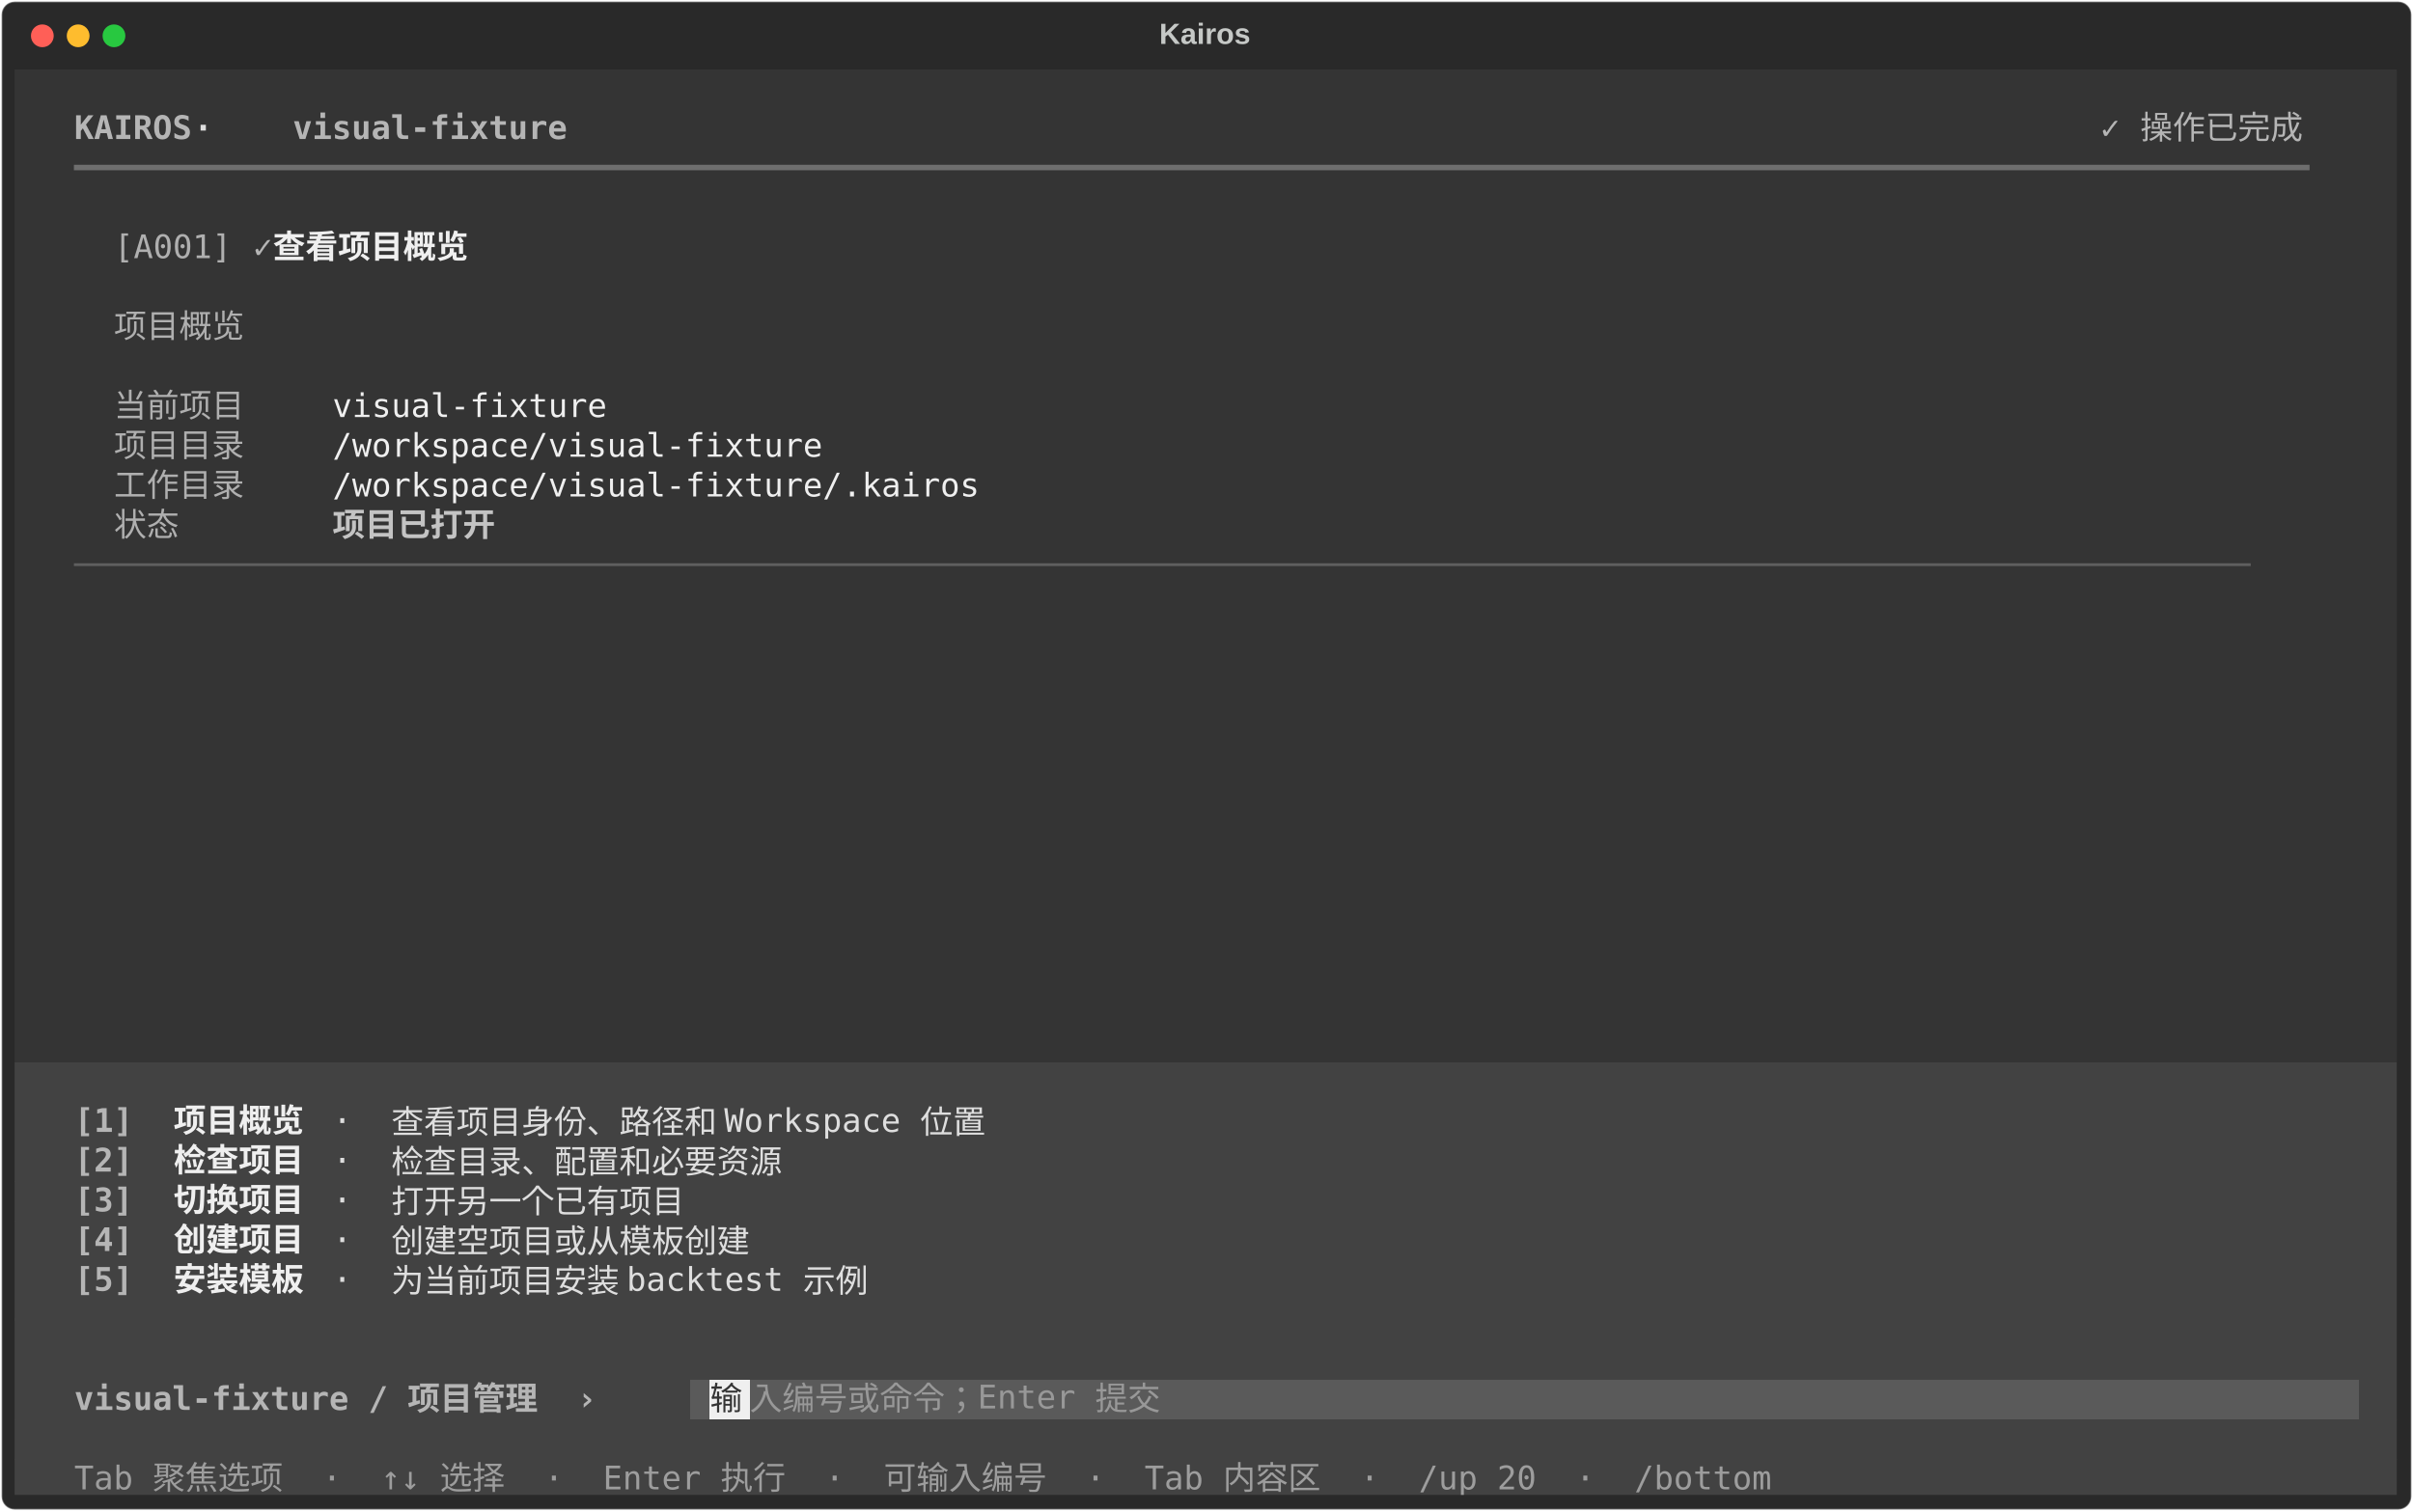
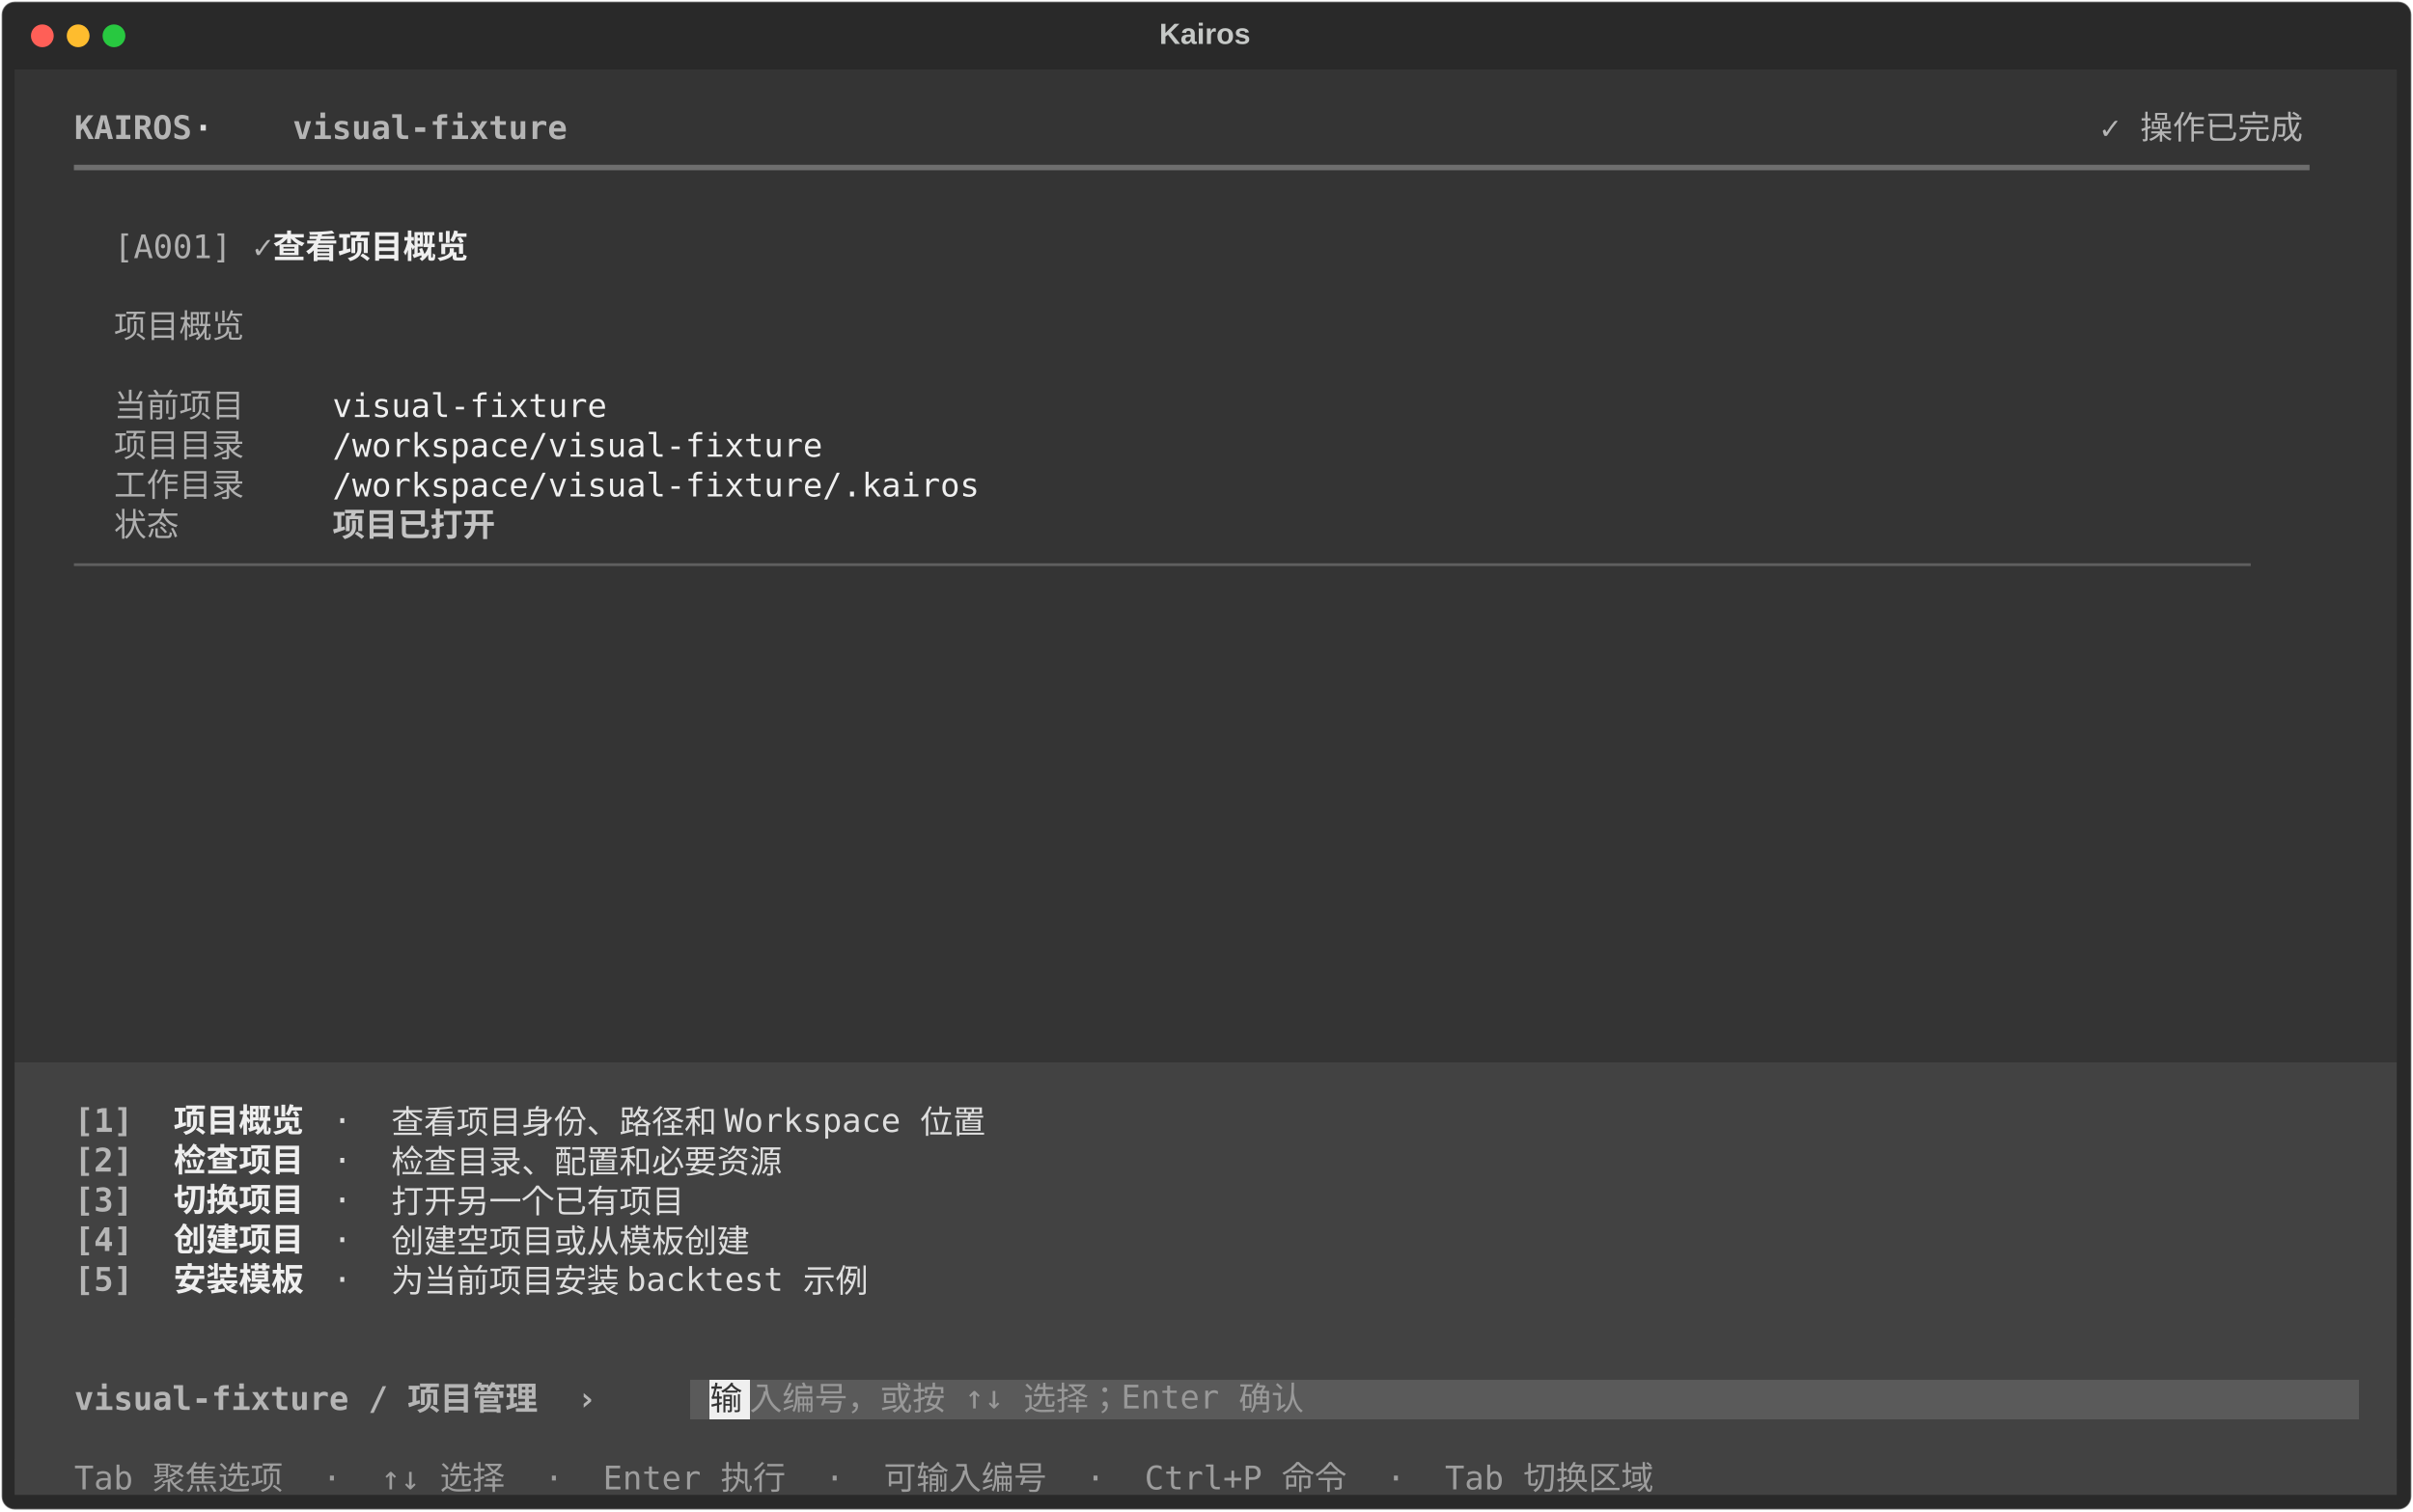
<svg xmlns="http://www.w3.org/2000/svg" class="rich-terminal" viewBox="0 0 1482 928.4">
  <style>

    @font-face {
        font-family: "Fira Code";
        src: local("FiraCode-Regular"),
                url("https://cdnjs.cloudflare.com/ajax/libs/firacode/6.2.0/woff2/FiraCode-Regular.woff2") format("woff2"),
                url("https://cdnjs.cloudflare.com/ajax/libs/firacode/6.2.0/woff/FiraCode-Regular.woff") format("woff");
        font-style: normal;
        font-weight: 400;
    }
    @font-face {
        font-family: "Fira Code";
        src: local("FiraCode-Bold"),
                url("https://cdnjs.cloudflare.com/ajax/libs/firacode/6.2.0/woff2/FiraCode-Bold.woff2") format("woff2"),
                url("https://cdnjs.cloudflare.com/ajax/libs/firacode/6.2.0/woff/FiraCode-Bold.woff") format("woff");
        font-style: bold;
        font-weight: 700;
    }

    .terminal-matrix {
        font-family: Fira Code, monospace;
        font-size: 20px;
        line-height: 24.4px;
        font-variant-east-asian: full-width;
    }

    .terminal-title {
        font-size: 18px;
        font-weight: bold;
        font-family: arial;
    }

    .terminal-r1 { fill: #c5c8c6 }
.terminal-r2 { fill: #b5b5b5;font-weight: bold }
.terminal-r3 { fill: #dedede;font-weight: bold }
.terminal-r4 { fill: #b5b5b5 }
.terminal-r5 { fill: #6e6e6e }
.terminal-r6 { fill: #afafaf }
.terminal-r7 { fill: #efefef;font-weight: bold }
.terminal-r8 { fill: #efefef }
.terminal-r9 { fill: #c3c3c3;font-weight: bold }
.terminal-r10 { fill: #5f5f5f }
.terminal-r11 { fill: #dedede }
.terminal-r12 { fill: #424242 }
.terminal-r13 { fill: #343434 }
.terminal-r14 { fill: #989898 }
.terminal-r15 { fill: #9d9d9d }
    </style>
  <defs>
    <clipPath id="terminal-clip-terminal">
      <rect x="0" y="0" width="1463.0" height="877.4" />
    </clipPath>
    <clipPath id="terminal-line-0">
      <rect x="0" y="1.5" width="1464" height="24.65" />
    </clipPath>
    <clipPath id="terminal-line-1">
      <rect x="0" y="25.9" width="1464" height="24.65" />
    </clipPath>
    <clipPath id="terminal-line-2">
      <rect x="0" y="50.3" width="1464" height="24.65" />
    </clipPath>
    <clipPath id="terminal-line-3">
      <rect x="0" y="74.7" width="1464" height="24.65" />
    </clipPath>
    <clipPath id="terminal-line-4">
      <rect x="0" y="99.1" width="1464" height="24.65" />
    </clipPath>
    <clipPath id="terminal-line-5">
      <rect x="0" y="123.5" width="1464" height="24.65" />
    </clipPath>
    <clipPath id="terminal-line-6">
      <rect x="0" y="147.9" width="1464" height="24.65" />
    </clipPath>
    <clipPath id="terminal-line-7">
      <rect x="0" y="172.3" width="1464" height="24.65" />
    </clipPath>
    <clipPath id="terminal-line-8">
      <rect x="0" y="196.7" width="1464" height="24.65" />
    </clipPath>
    <clipPath id="terminal-line-9">
      <rect x="0" y="221.1" width="1464" height="24.65" />
    </clipPath>
    <clipPath id="terminal-line-10">
      <rect x="0" y="245.5" width="1464" height="24.65" />
    </clipPath>
    <clipPath id="terminal-line-11">
      <rect x="0" y="269.9" width="1464" height="24.65" />
    </clipPath>
    <clipPath id="terminal-line-12">
      <rect x="0" y="294.3" width="1464" height="24.65" />
    </clipPath>
    <clipPath id="terminal-line-13">
      <rect x="0" y="318.7" width="1464" height="24.65" />
    </clipPath>
    <clipPath id="terminal-line-14">
      <rect x="0" y="343.1" width="1464" height="24.65" />
    </clipPath>
    <clipPath id="terminal-line-15">
      <rect x="0" y="367.5" width="1464" height="24.65" />
    </clipPath>
    <clipPath id="terminal-line-16">
      <rect x="0" y="391.9" width="1464" height="24.65" />
    </clipPath>
    <clipPath id="terminal-line-17">
      <rect x="0" y="416.3" width="1464" height="24.65" />
    </clipPath>
    <clipPath id="terminal-line-18">
      <rect x="0" y="440.7" width="1464" height="24.65" />
    </clipPath>
    <clipPath id="terminal-line-19">
      <rect x="0" y="465.1" width="1464" height="24.65" />
    </clipPath>
    <clipPath id="terminal-line-20">
      <rect x="0" y="489.5" width="1464" height="24.65" />
    </clipPath>
    <clipPath id="terminal-line-21">
      <rect x="0" y="513.9" width="1464" height="24.65" />
    </clipPath>
    <clipPath id="terminal-line-22">
      <rect x="0" y="538.3" width="1464" height="24.65" />
    </clipPath>
    <clipPath id="terminal-line-23">
      <rect x="0" y="562.7" width="1464" height="24.65" />
    </clipPath>
    <clipPath id="terminal-line-24">
      <rect x="0" y="587.1" width="1464" height="24.65" />
    </clipPath>
    <clipPath id="terminal-line-25">
      <rect x="0" y="611.5" width="1464" height="24.65" />
    </clipPath>
    <clipPath id="terminal-line-26">
      <rect x="0" y="635.9" width="1464" height="24.65" />
    </clipPath>
    <clipPath id="terminal-line-27">
      <rect x="0" y="660.3" width="1464" height="24.65" />
    </clipPath>
    <clipPath id="terminal-line-28">
      <rect x="0" y="684.7" width="1464" height="24.65" />
    </clipPath>
    <clipPath id="terminal-line-29">
      <rect x="0" y="709.1" width="1464" height="24.65" />
    </clipPath>
    <clipPath id="terminal-line-30">
      <rect x="0" y="733.5" width="1464" height="24.65" />
    </clipPath>
    <clipPath id="terminal-line-31">
      <rect x="0" y="757.9" width="1464" height="24.65" />
    </clipPath>
    <clipPath id="terminal-line-32">
      <rect x="0" y="782.3" width="1464" height="24.65" />
    </clipPath>
    <clipPath id="terminal-line-33">
      <rect x="0" y="806.7" width="1464" height="24.65" />
    </clipPath>
    <clipPath id="terminal-line-34">
      <rect x="0" y="831.1" width="1464" height="24.65" />
    </clipPath>
  </defs>
  <rect fill="#292929" stroke="rgba(255,255,255,0.35)" stroke-width="1" x="1" y="1" width="1480" height="926.4" rx="8" />
  <text class="terminal-title" fill="#c5c8c6" text-anchor="middle" x="740" y="27">Kairos</text>
  <g transform="translate(26,22)">
    <circle cx="0" cy="0" r="7" fill="#ff5f57" />
    <circle cx="22" cy="0" r="7" fill="#febc2e" />
    <circle cx="44" cy="0" r="7" fill="#28c840" />
  </g>
  <g transform="translate(9, 41)" clip-path="url(#terminal-clip-terminal)">
    <rect fill="#343434" x="0" y="1.5" width="1464" height="24.65" shape-rendering="crispEdges" />
    <rect fill="#343434" x="0" y="25.9" width="36.6" height="24.65" shape-rendering="crispEdges" />
    <rect fill="#343434" x="36.6" y="25.9" width="73.2" height="24.65" shape-rendering="crispEdges" />
    <rect fill="#343434" x="109.8" y="25.9" width="61" height="24.65" shape-rendering="crispEdges" />
    <rect fill="#343434" x="170.8" y="25.9" width="170.8" height="24.65" shape-rendering="crispEdges" />
    <rect fill="#343434" x="341.6" y="25.9" width="939.4" height="24.65" shape-rendering="crispEdges" />
    <rect fill="#343434" x="1281" y="25.9" width="12.2" height="24.65" shape-rendering="crispEdges" />
    <rect fill="#343434" x="1293.2" y="25.9" width="12.2" height="24.65" shape-rendering="crispEdges" />
    <rect fill="#343434" x="1305.4" y="25.9" width="122" height="24.65" shape-rendering="crispEdges" />
    <rect fill="#343434" x="1427.4" y="25.9" width="36.6" height="24.65" shape-rendering="crispEdges" />
    <rect fill="#343434" x="0" y="50.3" width="36.6" height="24.65" shape-rendering="crispEdges" />
    <rect fill="#343434" x="36.6" y="50.3" width="1390.8" height="24.65" shape-rendering="crispEdges" />
    <rect fill="#343434" x="1427.4" y="50.3" width="36.6" height="24.65" shape-rendering="crispEdges" />
    <rect fill="#343434" x="0" y="74.7" width="1464" height="24.65" shape-rendering="crispEdges" />
    <rect fill="#343434" x="0" y="99.1" width="36.6" height="24.65" shape-rendering="crispEdges" />
    <rect fill="#343434" x="36.6" y="99.1" width="12.2" height="24.65" shape-rendering="crispEdges" />
    <rect fill="#343434" x="48.8" y="99.1" width="12.2" height="24.65" shape-rendering="crispEdges" />
    <rect fill="#343434" x="61" y="99.1" width="85.4" height="24.65" shape-rendering="crispEdges" />
    <rect fill="#343434" x="146.4" y="99.1" width="12.2" height="24.65" shape-rendering="crispEdges" />
    <rect fill="#343434" x="158.6" y="99.1" width="158.6" height="24.65" shape-rendering="crispEdges" />
    <rect fill="#343434" x="317.2" y="99.1" width="1085.8" height="24.65" shape-rendering="crispEdges" />
    <rect fill="#343434" x="1403" y="99.1" width="61" height="24.65" shape-rendering="crispEdges" />
    <rect fill="#343434" x="0" y="123.5" width="36.6" height="24.65" shape-rendering="crispEdges" />
    <rect fill="#343434" x="36.6" y="123.5" width="1366.4" height="24.65" shape-rendering="crispEdges" />
    <rect fill="#343434" x="1403" y="123.5" width="61" height="24.65" shape-rendering="crispEdges" />
    <rect fill="#343434" x="0" y="147.9" width="36.6" height="24.65" shape-rendering="crispEdges" />
    <rect fill="#343434" x="36.6" y="147.9" width="24.4" height="24.65" shape-rendering="crispEdges" />
    <rect fill="#343434" x="61" y="147.9" width="1329.8" height="24.65" shape-rendering="crispEdges" />
    <rect fill="#343434" x="1390.8" y="147.9" width="12.2" height="24.65" shape-rendering="crispEdges" />
    <rect fill="#343434" x="1403" y="147.9" width="61" height="24.65" shape-rendering="crispEdges" />
    <rect fill="#343434" x="0" y="172.3" width="36.6" height="24.65" shape-rendering="crispEdges" />
    <rect fill="#343434" x="36.6" y="172.3" width="1366.4" height="24.65" shape-rendering="crispEdges" />
    <rect fill="#343434" x="1403" y="172.3" width="61" height="24.65" shape-rendering="crispEdges" />
    <rect fill="#343434" x="0" y="196.7" width="36.6" height="24.65" shape-rendering="crispEdges" />
    <rect fill="#343434" x="36.6" y="196.7" width="24.4" height="24.65" shape-rendering="crispEdges" />
    <rect fill="#343434" x="61" y="196.7" width="134.2" height="24.65" shape-rendering="crispEdges" />
    <rect fill="#343434" x="195.2" y="196.7" width="1207.8" height="24.65" shape-rendering="crispEdges" />
    <rect fill="#343434" x="1403" y="196.7" width="61" height="24.65" shape-rendering="crispEdges" />
    <rect fill="#343434" x="0" y="221.1" width="36.6" height="24.65" shape-rendering="crispEdges" />
    <rect fill="#343434" x="36.6" y="221.1" width="24.4" height="24.65" shape-rendering="crispEdges" />
    <rect fill="#343434" x="61" y="221.1" width="134.2" height="24.65" shape-rendering="crispEdges" />
    <rect fill="#343434" x="195.2" y="221.1" width="1207.8" height="24.65" shape-rendering="crispEdges" />
    <rect fill="#343434" x="1403" y="221.1" width="61" height="24.65" shape-rendering="crispEdges" />
    <rect fill="#343434" x="0" y="245.5" width="36.6" height="24.65" shape-rendering="crispEdges" />
    <rect fill="#343434" x="36.6" y="245.5" width="24.4" height="24.65" shape-rendering="crispEdges" />
    <rect fill="#343434" x="61" y="245.5" width="134.2" height="24.65" shape-rendering="crispEdges" />
    <rect fill="#343434" x="195.2" y="245.5" width="1207.8" height="24.65" shape-rendering="crispEdges" />
    <rect fill="#343434" x="1403" y="245.5" width="61" height="24.65" shape-rendering="crispEdges" />
    <rect fill="#343434" x="0" y="269.9" width="36.6" height="24.65" shape-rendering="crispEdges" />
    <rect fill="#343434" x="36.6" y="269.9" width="24.4" height="24.65" shape-rendering="crispEdges" />
    <rect fill="#343434" x="61" y="269.9" width="134.2" height="24.65" shape-rendering="crispEdges" />
    <rect fill="#343434" x="195.2" y="269.9" width="402.6" height="24.65" shape-rendering="crispEdges" />
    <rect fill="#343434" x="597.8" y="269.9" width="805.2" height="24.65" shape-rendering="crispEdges" />
    <rect fill="#343434" x="1403" y="269.9" width="61" height="24.65" shape-rendering="crispEdges" />
    <rect fill="#343434" x="0" y="294.3" width="36.6" height="24.65" shape-rendering="crispEdges" />
    <rect fill="#343434" x="36.6" y="294.3" width="1354.2" height="24.65" shape-rendering="crispEdges" />
    <rect fill="#343434" x="1390.8" y="294.3" width="12.2" height="24.65" shape-rendering="crispEdges" />
    <rect fill="#343434" x="1403" y="294.3" width="61" height="24.65" shape-rendering="crispEdges" />
    <rect fill="#343434" x="0" y="318.7" width="36.6" height="24.65" shape-rendering="crispEdges" />
    <rect fill="#343434" x="36.6" y="318.7" width="1366.4" height="24.65" shape-rendering="crispEdges" />
    <rect fill="#343434" x="1403" y="318.7" width="61" height="24.65" shape-rendering="crispEdges" />
    <rect fill="#343434" x="0" y="343.1" width="36.6" height="24.65" shape-rendering="crispEdges" />
    <rect fill="#343434" x="36.6" y="343.1" width="1366.4" height="24.65" shape-rendering="crispEdges" />
    <rect fill="#343434" x="1403" y="343.1" width="61" height="24.65" shape-rendering="crispEdges" />
    <rect fill="#343434" x="0" y="367.5" width="36.6" height="24.65" shape-rendering="crispEdges" />
    <rect fill="#343434" x="36.6" y="367.5" width="1366.4" height="24.65" shape-rendering="crispEdges" />
    <rect fill="#343434" x="1403" y="367.5" width="61" height="24.65" shape-rendering="crispEdges" />
    <rect fill="#343434" x="0" y="391.9" width="36.6" height="24.65" shape-rendering="crispEdges" />
    <rect fill="#343434" x="36.6" y="391.9" width="1366.4" height="24.65" shape-rendering="crispEdges" />
    <rect fill="#343434" x="1403" y="391.9" width="61" height="24.65" shape-rendering="crispEdges" />
    <rect fill="#343434" x="0" y="416.3" width="36.6" height="24.65" shape-rendering="crispEdges" />
    <rect fill="#343434" x="36.6" y="416.3" width="1366.4" height="24.65" shape-rendering="crispEdges" />
    <rect fill="#343434" x="1403" y="416.3" width="61" height="24.65" shape-rendering="crispEdges" />
    <rect fill="#343434" x="0" y="440.7" width="36.6" height="24.65" shape-rendering="crispEdges" />
    <rect fill="#343434" x="36.6" y="440.7" width="1366.4" height="24.65" shape-rendering="crispEdges" />
    <rect fill="#343434" x="1403" y="440.7" width="61" height="24.65" shape-rendering="crispEdges" />
    <rect fill="#343434" x="0" y="465.1" width="36.6" height="24.65" shape-rendering="crispEdges" />
    <rect fill="#343434" x="36.6" y="465.1" width="1366.4" height="24.65" shape-rendering="crispEdges" />
    <rect fill="#343434" x="1403" y="465.1" width="61" height="24.65" shape-rendering="crispEdges" />
    <rect fill="#343434" x="0" y="489.5" width="36.6" height="24.65" shape-rendering="crispEdges" />
    <rect fill="#343434" x="36.6" y="489.5" width="1366.4" height="24.65" shape-rendering="crispEdges" />
    <rect fill="#343434" x="1403" y="489.5" width="61" height="24.65" shape-rendering="crispEdges" />
    <rect fill="#343434" x="0" y="513.9" width="36.6" height="24.65" shape-rendering="crispEdges" />
    <rect fill="#343434" x="36.6" y="513.9" width="1366.4" height="24.65" shape-rendering="crispEdges" />
    <rect fill="#343434" x="1403" y="513.9" width="61" height="24.65" shape-rendering="crispEdges" />
    <rect fill="#343434" x="0" y="538.3" width="36.6" height="24.65" shape-rendering="crispEdges" />
    <rect fill="#343434" x="36.6" y="538.3" width="1366.4" height="24.65" shape-rendering="crispEdges" />
    <rect fill="#343434" x="1403" y="538.3" width="61" height="24.65" shape-rendering="crispEdges" />
    <rect fill="#343434" x="0" y="562.7" width="36.6" height="24.65" shape-rendering="crispEdges" />
    <rect fill="#343434" x="36.6" y="562.7" width="1366.4" height="24.65" shape-rendering="crispEdges" />
    <rect fill="#343434" x="1403" y="562.7" width="61" height="24.65" shape-rendering="crispEdges" />
    <rect fill="#343434" x="0" y="587.1" width="36.6" height="24.65" shape-rendering="crispEdges" />
    <rect fill="#343434" x="36.6" y="587.1" width="1366.4" height="24.65" shape-rendering="crispEdges" />
    <rect fill="#343434" x="1403" y="587.1" width="61" height="24.65" shape-rendering="crispEdges" />
    <rect fill="#424242" x="0" y="611.5" width="1464" height="24.65" shape-rendering="crispEdges" />
    <rect fill="#424242" x="0" y="635.9" width="24.4" height="24.65" shape-rendering="crispEdges" />
    <rect fill="#424242" x="24.4" y="635.9" width="12.2" height="24.65" shape-rendering="crispEdges" />
    <rect fill="#424242" x="36.6" y="635.9" width="61" height="24.65" shape-rendering="crispEdges" />
    <rect fill="#424242" x="97.6" y="635.9" width="97.6" height="24.65" shape-rendering="crispEdges" />
    <rect fill="#424242" x="195.2" y="635.9" width="488" height="24.65" shape-rendering="crispEdges" />
    <rect fill="#424242" x="683.2" y="635.9" width="756.4" height="24.65" shape-rendering="crispEdges" />
    <rect fill="#424242" x="1439.6" y="635.9" width="24.4" height="24.65" shape-rendering="crispEdges" />
    <rect fill="#424242" x="0" y="660.3" width="24.4" height="24.65" shape-rendering="crispEdges" />
    <rect fill="#424242" x="24.4" y="660.3" width="12.2" height="24.65" shape-rendering="crispEdges" />
    <rect fill="#424242" x="36.6" y="660.3" width="61" height="24.65" shape-rendering="crispEdges" />
    <rect fill="#424242" x="97.6" y="660.3" width="97.6" height="24.65" shape-rendering="crispEdges" />
    <rect fill="#424242" x="195.2" y="660.3" width="353.8" height="24.65" shape-rendering="crispEdges" />
    <rect fill="#424242" x="549" y="660.3" width="890.6" height="24.65" shape-rendering="crispEdges" />
    <rect fill="#424242" x="1439.6" y="660.3" width="24.4" height="24.65" shape-rendering="crispEdges" />
    <rect fill="#424242" x="0" y="684.7" width="24.4" height="24.65" shape-rendering="crispEdges" />
    <rect fill="#424242" x="24.4" y="684.7" width="12.2" height="24.65" shape-rendering="crispEdges" />
    <rect fill="#424242" x="36.6" y="684.7" width="61" height="24.65" shape-rendering="crispEdges" />
    <rect fill="#424242" x="97.6" y="684.7" width="97.6" height="24.65" shape-rendering="crispEdges" />
    <rect fill="#424242" x="195.2" y="684.7" width="280.6" height="24.65" shape-rendering="crispEdges" />
    <rect fill="#424242" x="475.8" y="684.7" width="963.8" height="24.65" shape-rendering="crispEdges" />
    <rect fill="#424242" x="1439.6" y="684.7" width="24.4" height="24.65" shape-rendering="crispEdges" />
    <rect fill="#424242" x="0" y="709.1" width="24.4" height="24.65" shape-rendering="crispEdges" />
    <rect fill="#424242" x="24.4" y="709.1" width="12.2" height="24.65" shape-rendering="crispEdges" />
    <rect fill="#424242" x="36.6" y="709.1" width="61" height="24.65" shape-rendering="crispEdges" />
    <rect fill="#424242" x="97.6" y="709.1" width="97.6" height="24.65" shape-rendering="crispEdges" />
    <rect fill="#424242" x="195.2" y="709.1" width="329.4" height="24.65" shape-rendering="crispEdges" />
    <rect fill="#424242" x="524.6" y="709.1" width="915" height="24.65" shape-rendering="crispEdges" />
    <rect fill="#424242" x="1439.6" y="709.1" width="24.4" height="24.65" shape-rendering="crispEdges" />
    <rect fill="#424242" x="0" y="733.5" width="24.4" height="24.65" shape-rendering="crispEdges" />
    <rect fill="#424242" x="24.4" y="733.5" width="12.2" height="24.65" shape-rendering="crispEdges" />
    <rect fill="#424242" x="36.6" y="733.5" width="61" height="24.65" shape-rendering="crispEdges" />
    <rect fill="#424242" x="97.6" y="733.5" width="97.6" height="24.65" shape-rendering="crispEdges" />
    <rect fill="#424242" x="195.2" y="733.5" width="402.6" height="24.65" shape-rendering="crispEdges" />
    <rect fill="#424242" x="597.8" y="733.5" width="841.8" height="24.65" shape-rendering="crispEdges" />
    <rect fill="#424242" x="1439.6" y="733.5" width="24.4" height="24.65" shape-rendering="crispEdges" />
    <rect fill="#424242" x="0" y="757.9" width="1464" height="24.65" shape-rendering="crispEdges" />
    <rect fill="#424242" x="0" y="782.3" width="36.6" height="24.65" shape-rendering="crispEdges" />
    <rect fill="#424242" x="36.6" y="782.3" width="341.6" height="24.65" shape-rendering="crispEdges" />
    <rect fill="#424242" x="378.2" y="782.3" width="1085.8" height="24.65" shape-rendering="crispEdges" />
    <rect fill="#424242" x="0" y="806.7" width="36.6" height="24.65" shape-rendering="crispEdges" />
    <rect fill="#424242" x="36.6" y="806.7" width="341.6" height="24.65" shape-rendering="crispEdges" />
    <rect fill="#424242" x="378.2" y="806.7" width="36.6" height="24.65" shape-rendering="crispEdges" />
    <rect fill="#5a5a5a" x="414.8" y="806.7" width="12.2" height="24.65" shape-rendering="crispEdges" />
    <rect fill="#efefef" x="427" y="806.7" width="24.4" height="24.65" shape-rendering="crispEdges" />
-     <rect fill="#5a5a5a" x="451.4" y="806.7" width="292.8" height="24.65" shape-rendering="crispEdges" />
-     <rect fill="#5a5a5a" x="744.2" y="806.7" width="683.2" height="24.65" shape-rendering="crispEdges" />
+     <rect fill="#5a5a5a" x="451.4" y="806.7" width="390.4" height="24.65" shape-rendering="crispEdges" />
+     <rect fill="#5a5a5a" x="841.8" y="806.7" width="585.6" height="24.65" shape-rendering="crispEdges" />
    <rect fill="#5a5a5a" x="1427.4" y="806.7" width="12.2" height="24.65" shape-rendering="crispEdges" />
    <rect fill="#424242" x="1439.6" y="806.7" width="24.4" height="24.65" shape-rendering="crispEdges" />
    <rect fill="#424242" x="0" y="831.1" width="36.6" height="24.65" shape-rendering="crispEdges" />
    <rect fill="#424242" x="36.6" y="831.1" width="341.6" height="24.65" shape-rendering="crispEdges" />
    <rect fill="#424242" x="378.2" y="831.1" width="1085.8" height="24.65" shape-rendering="crispEdges" />
    <rect fill="#424242" x="0" y="855.5" width="36.6" height="24.65" shape-rendering="crispEdges" />
-     <rect fill="#424242" x="36.6" y="855.5" width="1122.4" height="24.65" shape-rendering="crispEdges" />
-     <rect fill="#424242" x="1159" y="855.5" width="305" height="24.65" shape-rendering="crispEdges" />
+     <rect fill="#424242" x="36.6" y="855.5" width="1061.4" height="24.65" shape-rendering="crispEdges" />
+     <rect fill="#424242" x="1098" y="855.5" width="366" height="24.65" shape-rendering="crispEdges" />
    <g class="terminal-matrix">
      <text class="terminal-r1" x="1464" y="20" textLength="12.2" clip-path="url(#terminal-line-0)">
</text>
      <text class="terminal-r2" x="36.6" y="44.4" textLength="73.2" clip-path="url(#terminal-line-1)">KAIROS</text>
      <text class="terminal-r3" x="109.8" y="44.4" textLength="61" clip-path="url(#terminal-line-1)">  ·  </text>
      <text class="terminal-r2" x="170.8" y="44.4" textLength="170.8" clip-path="url(#terminal-line-1)">visual-fixture</text>
      <text class="terminal-r4" x="1281" y="44.4" textLength="12.2" clip-path="url(#terminal-line-1)">✓</text>
      <text class="terminal-r4" x="1305.4" y="44.4" textLength="61" clip-path="url(#terminal-line-1)">操作已完成</text>
      <text class="terminal-r1" x="1464" y="44.4" textLength="12.2" clip-path="url(#terminal-line-1)">
</text>
      <text class="terminal-r5" x="36.6" y="68.8" textLength="1390.8" clip-path="url(#terminal-line-2)">━━━━━━━━━━━━━━━━━━━━━━━━━━━━━━━━━━━━━━━━━━━━━━━━━━━━━━━━━━━━━━━━━━━━━━━━━━━━━━━━━━━━━━━━━━━━━━━━━━━━━━━━━━━━━━━━━━</text>
      <text class="terminal-r1" x="1464" y="68.8" textLength="12.2" clip-path="url(#terminal-line-2)">
</text>
      <text class="terminal-r1" x="1464" y="93.2" textLength="12.2" clip-path="url(#terminal-line-3)">
</text>
      <text class="terminal-r6" x="61" y="117.6" textLength="85.4" clip-path="url(#terminal-line-4)">[A001] </text>
      <text class="terminal-r2" x="146.4" y="117.6" textLength="12.2" clip-path="url(#terminal-line-4)">✓</text>
      <text class="terminal-r7" x="158.6" y="117.6" textLength="85.4" clip-path="url(#terminal-line-4)"> 查看项目概览</text>
      <text class="terminal-r1" x="1464" y="117.6" textLength="12.2" clip-path="url(#terminal-line-4)">
</text>
      <text class="terminal-r1" x="1464" y="142" textLength="12.2" clip-path="url(#terminal-line-5)">
</text>
      <text class="terminal-r6" x="61" y="166.4" textLength="1281" clip-path="url(#terminal-line-6)">项目概览                                                                                                     </text>
      <text class="terminal-r1" x="1464" y="166.4" textLength="12.2" clip-path="url(#terminal-line-6)">
</text>
      <text class="terminal-r1" x="1464" y="190.8" textLength="12.2" clip-path="url(#terminal-line-7)">
</text>
      <text class="terminal-r6" x="61" y="215.2" textLength="85.4" clip-path="url(#terminal-line-8)">当前项目   </text>
      <text class="terminal-r8" x="195.2" y="215.2" textLength="1207.8" clip-path="url(#terminal-line-8)">visual-fixture                                                                                     </text>
      <text class="terminal-r1" x="1464" y="215.2" textLength="12.2" clip-path="url(#terminal-line-8)">
</text>
      <text class="terminal-r6" x="61" y="239.6" textLength="85.4" clip-path="url(#terminal-line-9)">项目目录   </text>
      <text class="terminal-r8" x="195.2" y="239.6" textLength="1207.8" clip-path="url(#terminal-line-9)">/workspace/visual-fixture                                                                          </text>
      <text class="terminal-r1" x="1464" y="239.6" textLength="12.2" clip-path="url(#terminal-line-9)">
</text>
      <text class="terminal-r6" x="61" y="264" textLength="85.4" clip-path="url(#terminal-line-10)">工作目录   </text>
      <text class="terminal-r8" x="195.2" y="264" textLength="1207.8" clip-path="url(#terminal-line-10)">/workspace/visual-fixture/.kairos                                                                  </text>
      <text class="terminal-r1" x="1464" y="264" textLength="12.2" clip-path="url(#terminal-line-10)">
</text>
      <text class="terminal-r6" x="61" y="288.4" textLength="109.8" clip-path="url(#terminal-line-11)">状态       </text>
      <text class="terminal-r9" x="195.2" y="288.4" textLength="341.6" clip-path="url(#terminal-line-11)">项目已打开                       </text>
      <text class="terminal-r1" x="1464" y="288.4" textLength="12.2" clip-path="url(#terminal-line-11)">
</text>
      <text class="terminal-r10" x="36.6" y="312.8" textLength="1354.2" clip-path="url(#terminal-line-12)">───────────────────────────────────────────────────────────────────────────────────────────────────────────────</text>
      <text class="terminal-r1" x="1464" y="312.8" textLength="12.2" clip-path="url(#terminal-line-12)">
</text>
      <text class="terminal-r1" x="1464" y="337.2" textLength="12.2" clip-path="url(#terminal-line-13)">
</text>
      <text class="terminal-r1" x="1464" y="361.6" textLength="12.2" clip-path="url(#terminal-line-14)">
</text>
      <text class="terminal-r1" x="1464" y="386" textLength="12.2" clip-path="url(#terminal-line-15)">
</text>
      <text class="terminal-r1" x="1464" y="410.4" textLength="12.2" clip-path="url(#terminal-line-16)">
</text>
      <text class="terminal-r1" x="1464" y="434.8" textLength="12.2" clip-path="url(#terminal-line-17)">
</text>
      <text class="terminal-r1" x="1464" y="459.2" textLength="12.2" clip-path="url(#terminal-line-18)">
</text>
      <text class="terminal-r1" x="1464" y="483.6" textLength="12.2" clip-path="url(#terminal-line-19)">
</text>
      <text class="terminal-r1" x="1464" y="508" textLength="12.2" clip-path="url(#terminal-line-20)">
</text>
      <text class="terminal-r1" x="1464" y="532.4" textLength="12.2" clip-path="url(#terminal-line-21)">
</text>
      <text class="terminal-r1" x="1464" y="556.8" textLength="12.2" clip-path="url(#terminal-line-22)">
</text>
      <text class="terminal-r1" x="1464" y="581.2" textLength="12.2" clip-path="url(#terminal-line-23)">
</text>
      <text class="terminal-r1" x="1464" y="605.6" textLength="12.2" clip-path="url(#terminal-line-24)">
</text>
      <text class="terminal-r1" x="1464" y="630" textLength="12.2" clip-path="url(#terminal-line-25)">
</text>
      <text class="terminal-r2" x="36.6" y="654.4" textLength="61" clip-path="url(#terminal-line-26)">[1]  </text>
      <text class="terminal-r7" x="97.6" y="654.4" textLength="48.8" clip-path="url(#terminal-line-26)">项目概览</text>
      <text class="terminal-r11" x="195.2" y="654.4" textLength="341.6" clip-path="url(#terminal-line-26)">  ·  查看项目身份、路径和 Workspace 位置</text>
      <text class="terminal-r1" x="1464" y="654.4" textLength="12.2" clip-path="url(#terminal-line-26)">
</text>
      <text class="terminal-r2" x="36.6" y="678.8" textLength="61" clip-path="url(#terminal-line-27)">[2]  </text>
      <text class="terminal-r7" x="97.6" y="678.8" textLength="48.8" clip-path="url(#terminal-line-27)">检查项目</text>
      <text class="terminal-r11" x="195.2" y="678.8" textLength="207.4" clip-path="url(#terminal-line-27)">  ·  检查目录、配置和必要资源</text>
      <text class="terminal-r1" x="1464" y="678.8" textLength="12.2" clip-path="url(#terminal-line-27)">
</text>
      <text class="terminal-r2" x="36.6" y="703.2" textLength="61" clip-path="url(#terminal-line-28)">[3]  </text>
      <text class="terminal-r7" x="97.6" y="703.2" textLength="48.8" clip-path="url(#terminal-line-28)">切换项目</text>
      <text class="terminal-r11" x="195.2" y="703.2" textLength="170.8" clip-path="url(#terminal-line-28)">  ·  打开另一个已有项目</text>
      <text class="terminal-r1" x="1464" y="703.2" textLength="12.2" clip-path="url(#terminal-line-28)">
</text>
      <text class="terminal-r2" x="36.6" y="727.6" textLength="61" clip-path="url(#terminal-line-29)">[4]  </text>
      <text class="terminal-r7" x="97.6" y="727.6" textLength="48.8" clip-path="url(#terminal-line-29)">创建项目</text>
      <text class="terminal-r11" x="195.2" y="727.6" textLength="195.2" clip-path="url(#terminal-line-29)">  ·  创建空项目或从模板创建</text>
      <text class="terminal-r1" x="1464" y="727.6" textLength="12.2" clip-path="url(#terminal-line-29)">
</text>
      <text class="terminal-r2" x="36.6" y="752" textLength="61" clip-path="url(#terminal-line-30)">[5]  </text>
      <text class="terminal-r7" x="97.6" y="752" textLength="48.8" clip-path="url(#terminal-line-30)">安装模板</text>
      <text class="terminal-r11" x="195.2" y="752" textLength="292.8" clip-path="url(#terminal-line-30)">  ·  为当前项目安装 backtest 示例</text>
      <text class="terminal-r1" x="1464" y="752" textLength="12.2" clip-path="url(#terminal-line-30)">
</text>
      <text class="terminal-r12" x="0" y="776.4" textLength="1464" clip-path="url(#terminal-line-31)">────────────────────────────────────────────────────────────────────────────────────────────────────────────────────────</text>
      <text class="terminal-r1" x="1464" y="776.4" textLength="12.2" clip-path="url(#terminal-line-31)">
</text>
      <text class="terminal-r1" x="1464" y="800.8" textLength="12.2" clip-path="url(#terminal-line-32)">
</text>
      <text class="terminal-r2" x="36.6" y="825.2" textLength="292.8" clip-path="url(#terminal-line-33)">visual-fixture / 项目管理  ›</text>
      <text class="terminal-r13" x="427" y="825.2" textLength="12.2" clip-path="url(#terminal-line-33)">输</text>
-       <text class="terminal-r14" x="451.4" y="825.2" textLength="183" clip-path="url(#terminal-line-33)">入编号或命令；Enter 提交</text>
+       <text class="terminal-r14" x="451.4" y="825.2" textLength="256.2" clip-path="url(#terminal-line-33)">入编号，或按 ↑↓ 选择；Enter 确认</text>
      <text class="terminal-r1" x="1464" y="825.2" textLength="12.2" clip-path="url(#terminal-line-33)">
</text>
      <text class="terminal-r1" x="1464" y="849.6" textLength="12.2" clip-path="url(#terminal-line-34)">
</text>
-       <text class="terminal-r15" x="36.6" y="874" textLength="927.2" clip-path="url(#terminal-line-35)">Tab 聚焦选项  ·  ↑↓ 选择  ·  Enter 执行  ·  可输入编号  ·  Tab 内容区  ·  /up 20  ·  /bottom</text>
+       <text class="terminal-r15" x="36.6" y="874" textLength="829.6" clip-path="url(#terminal-line-35)">Tab 聚焦选项  ·  ↑↓ 选择  ·  Enter 执行  ·  可输入编号  ·  Ctrl+P 命令  ·  Tab 切换区域</text>
    </g>
  </g>
</svg>
